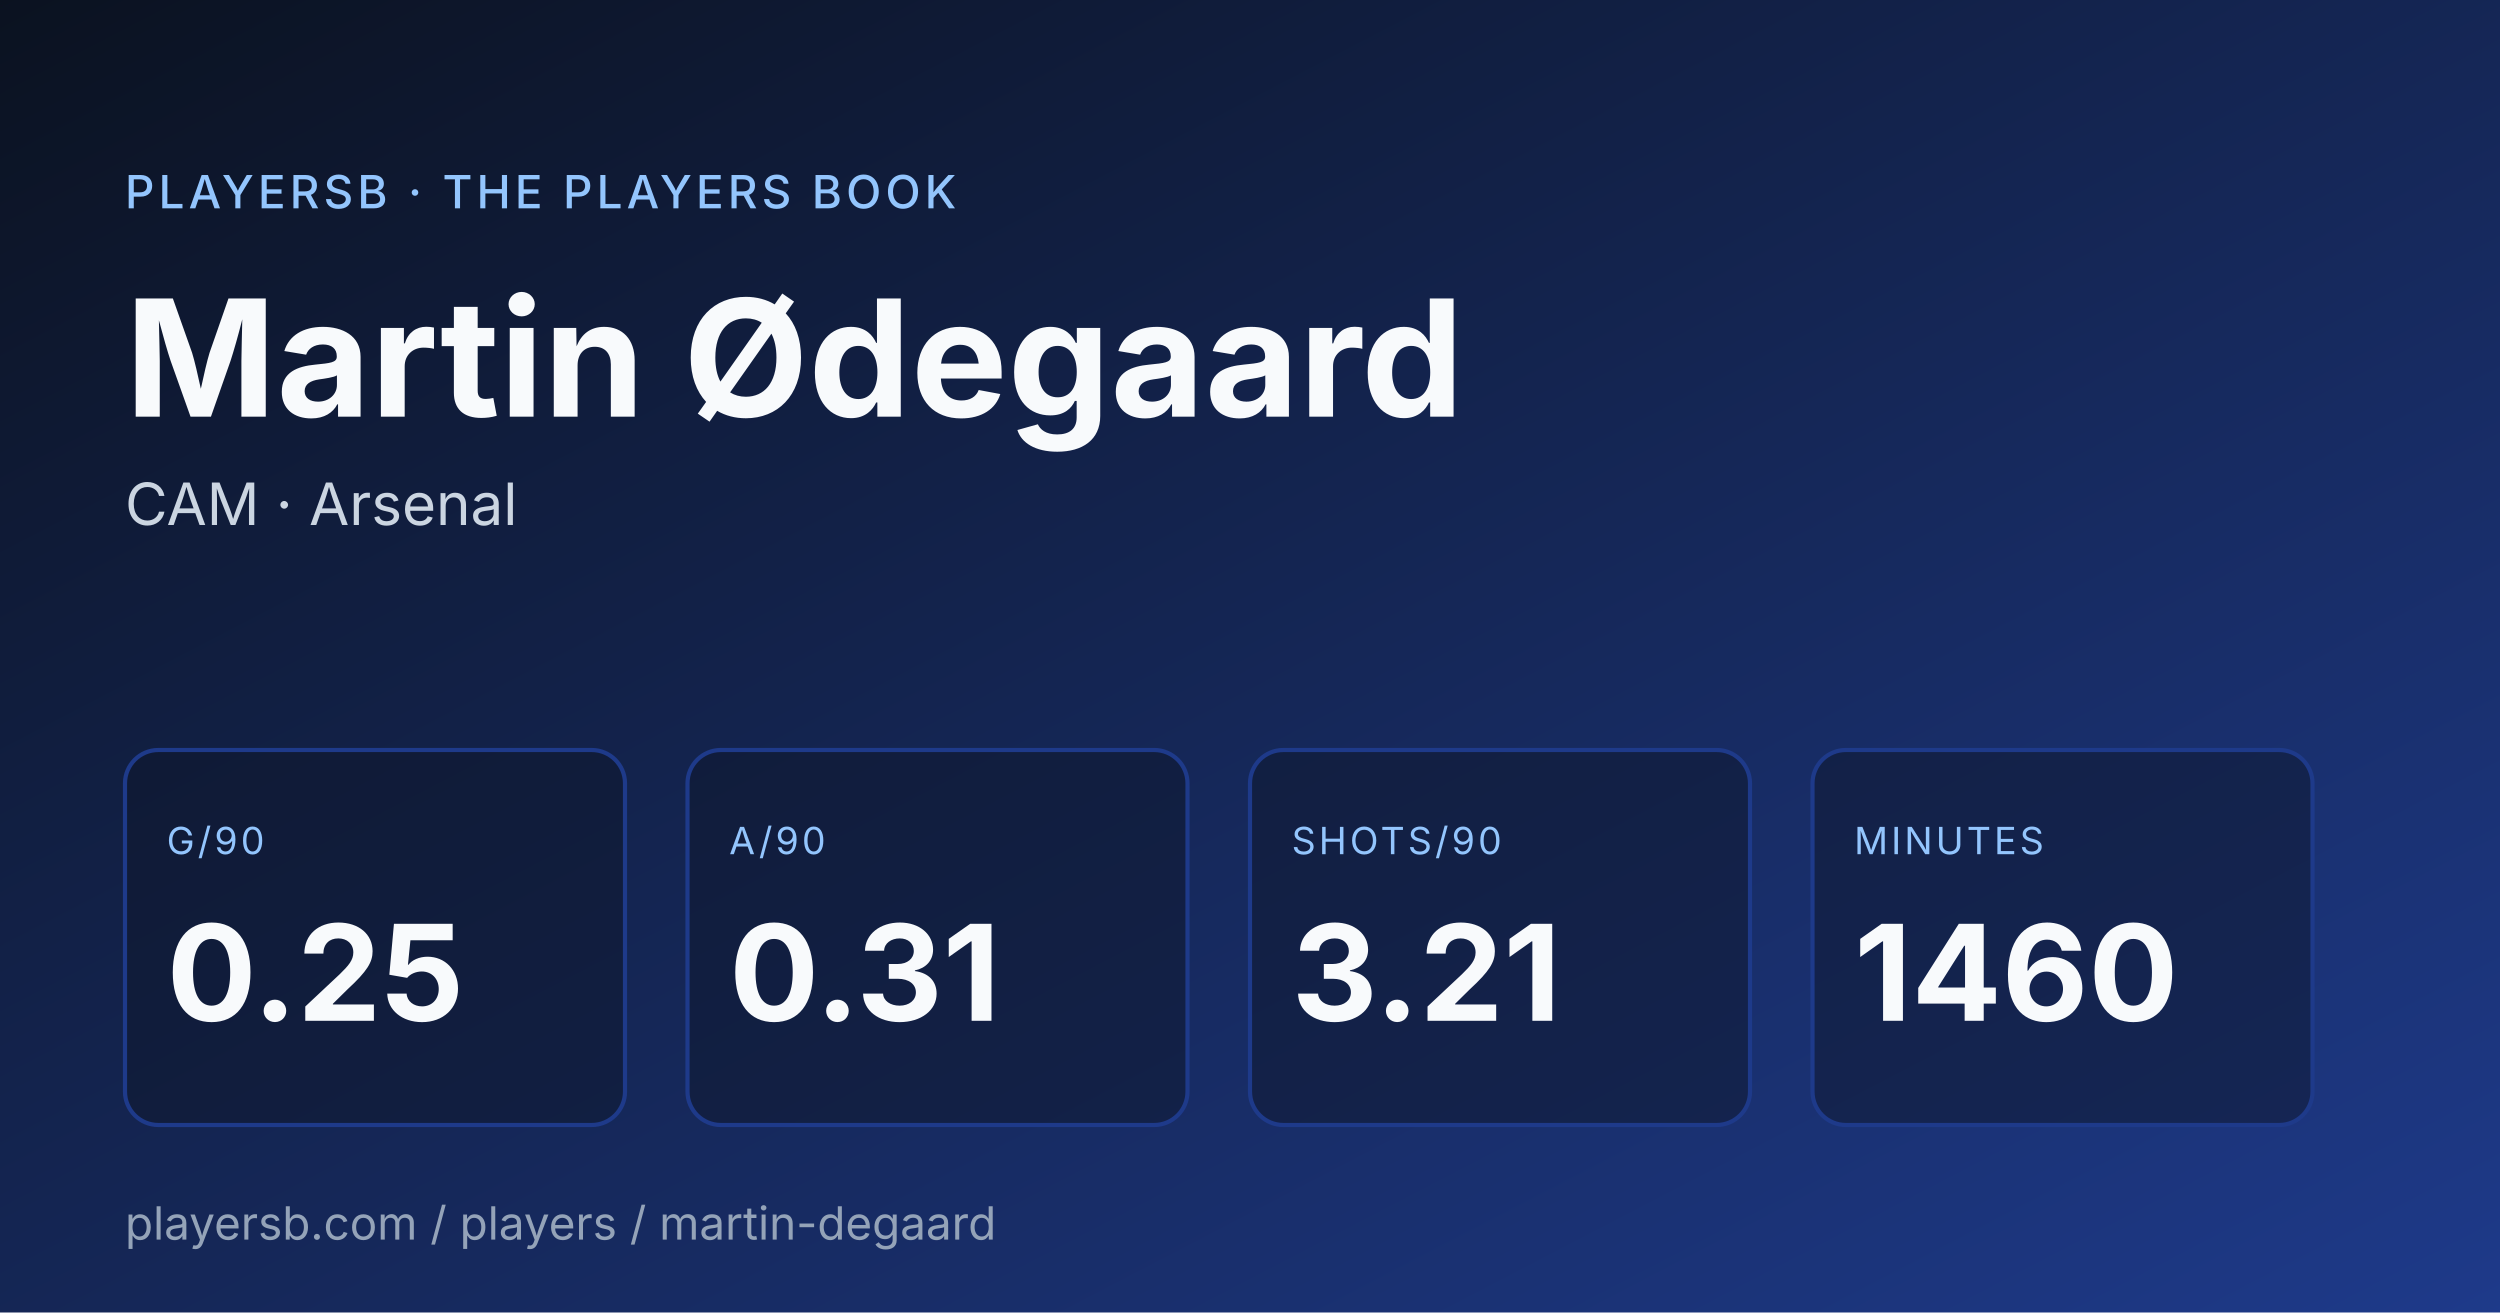
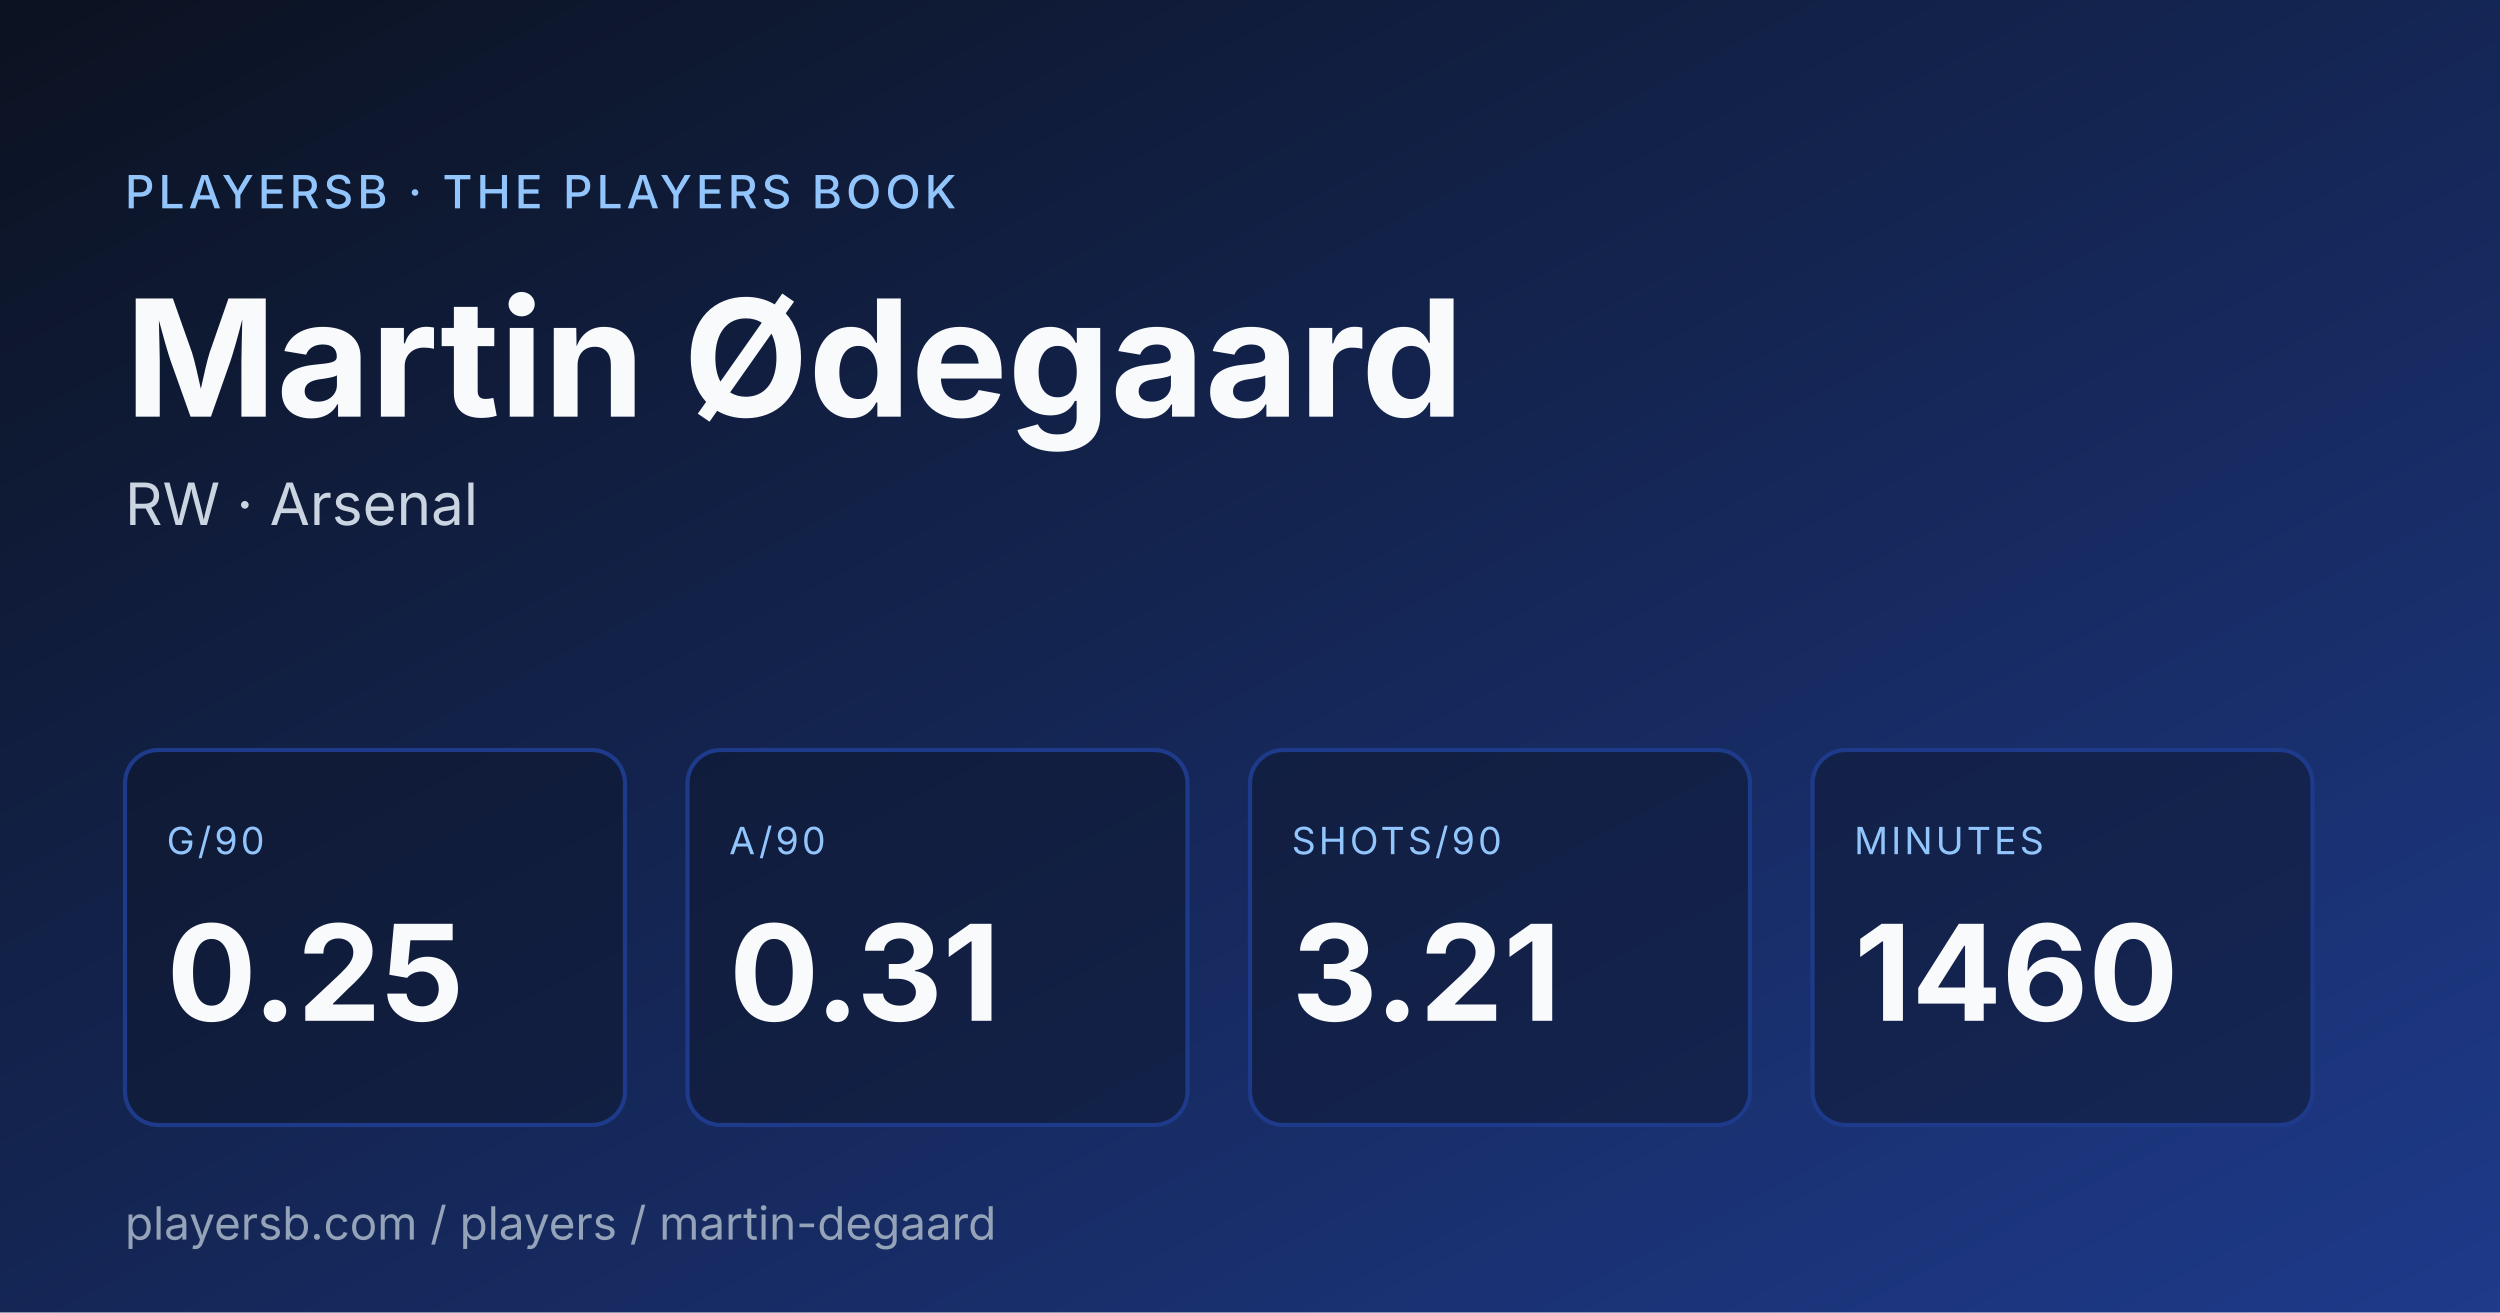
<svg xmlns="http://www.w3.org/2000/svg" width="1200" height="630" viewBox="0 0 1200 630" role="img" aria-label="PlayersB share card for Martin Ødegaard">
  <defs>
    <linearGradient id="bg" x1="0" y1="0" x2="1" y2="1">
      <stop offset="0%" stop-color="#0b1220" />
      <stop offset="100%" stop-color="#1e3a8a" />
    </linearGradient>
  </defs>
  <rect width="1200" height="630" fill="url(#bg)" />
  <g font-family="Inter, system-ui, sans-serif" fill="#f8fafc">
    <text x="60" y="100" font-size="22" font-weight="500" fill="#93c5fd" letter-spacing="2">PLAYERSB · THE PLAYERS BOOK</text>
    <text x="60" y="200" font-size="78" font-weight="700">Martin Ødegaard</text>
-     <text x="60" y="252" font-size="28" fill="#cbd5e1">CAM · Arsenal</text>
+     <text x="60" y="252" font-size="28" fill="#cbd5e1">RW · Arsenal</text>
    <g transform="translate(60, 360)">
      <rect width="240" height="180" rx="16" fill="#0f172a" fill-opacity="0.5" stroke="#1e3a8a" stroke-width="2" />
      <text x="20" y="50" font-size="18" fill="#93c5fd" letter-spacing="1.5">G/90</text>
      <text x="20" y="130" font-size="64" font-weight="700">0.25</text>
    </g>
    <g transform="translate(330, 360)">
      <rect width="240" height="180" rx="16" fill="#0f172a" fill-opacity="0.5" stroke="#1e3a8a" stroke-width="2" />
      <text x="20" y="50" font-size="18" fill="#93c5fd" letter-spacing="1.5">A/90</text>
      <text x="20" y="130" font-size="64" font-weight="700">0.31</text>
    </g>
    <g transform="translate(600, 360)">
      <rect width="240" height="180" rx="16" fill="#0f172a" fill-opacity="0.5" stroke="#1e3a8a" stroke-width="2" />
      <text x="20" y="50" font-size="18" fill="#93c5fd" letter-spacing="1.5">SHOTS/90</text>
      <text x="20" y="130" font-size="64" font-weight="700">3.21</text>
    </g>
    <g transform="translate(870, 360)">
      <rect width="240" height="180" rx="16" fill="#0f172a" fill-opacity="0.5" stroke="#1e3a8a" stroke-width="2" />
      <text x="20" y="50" font-size="18" fill="#93c5fd" letter-spacing="1.5">MINUTES</text>
      <text x="20" y="130" font-size="64" font-weight="700">1460</text>
    </g>
    <text x="60" y="595" font-size="22" fill="#94a3b8">playersb.com / players / martin-degaard</text>
  </g>
</svg>
